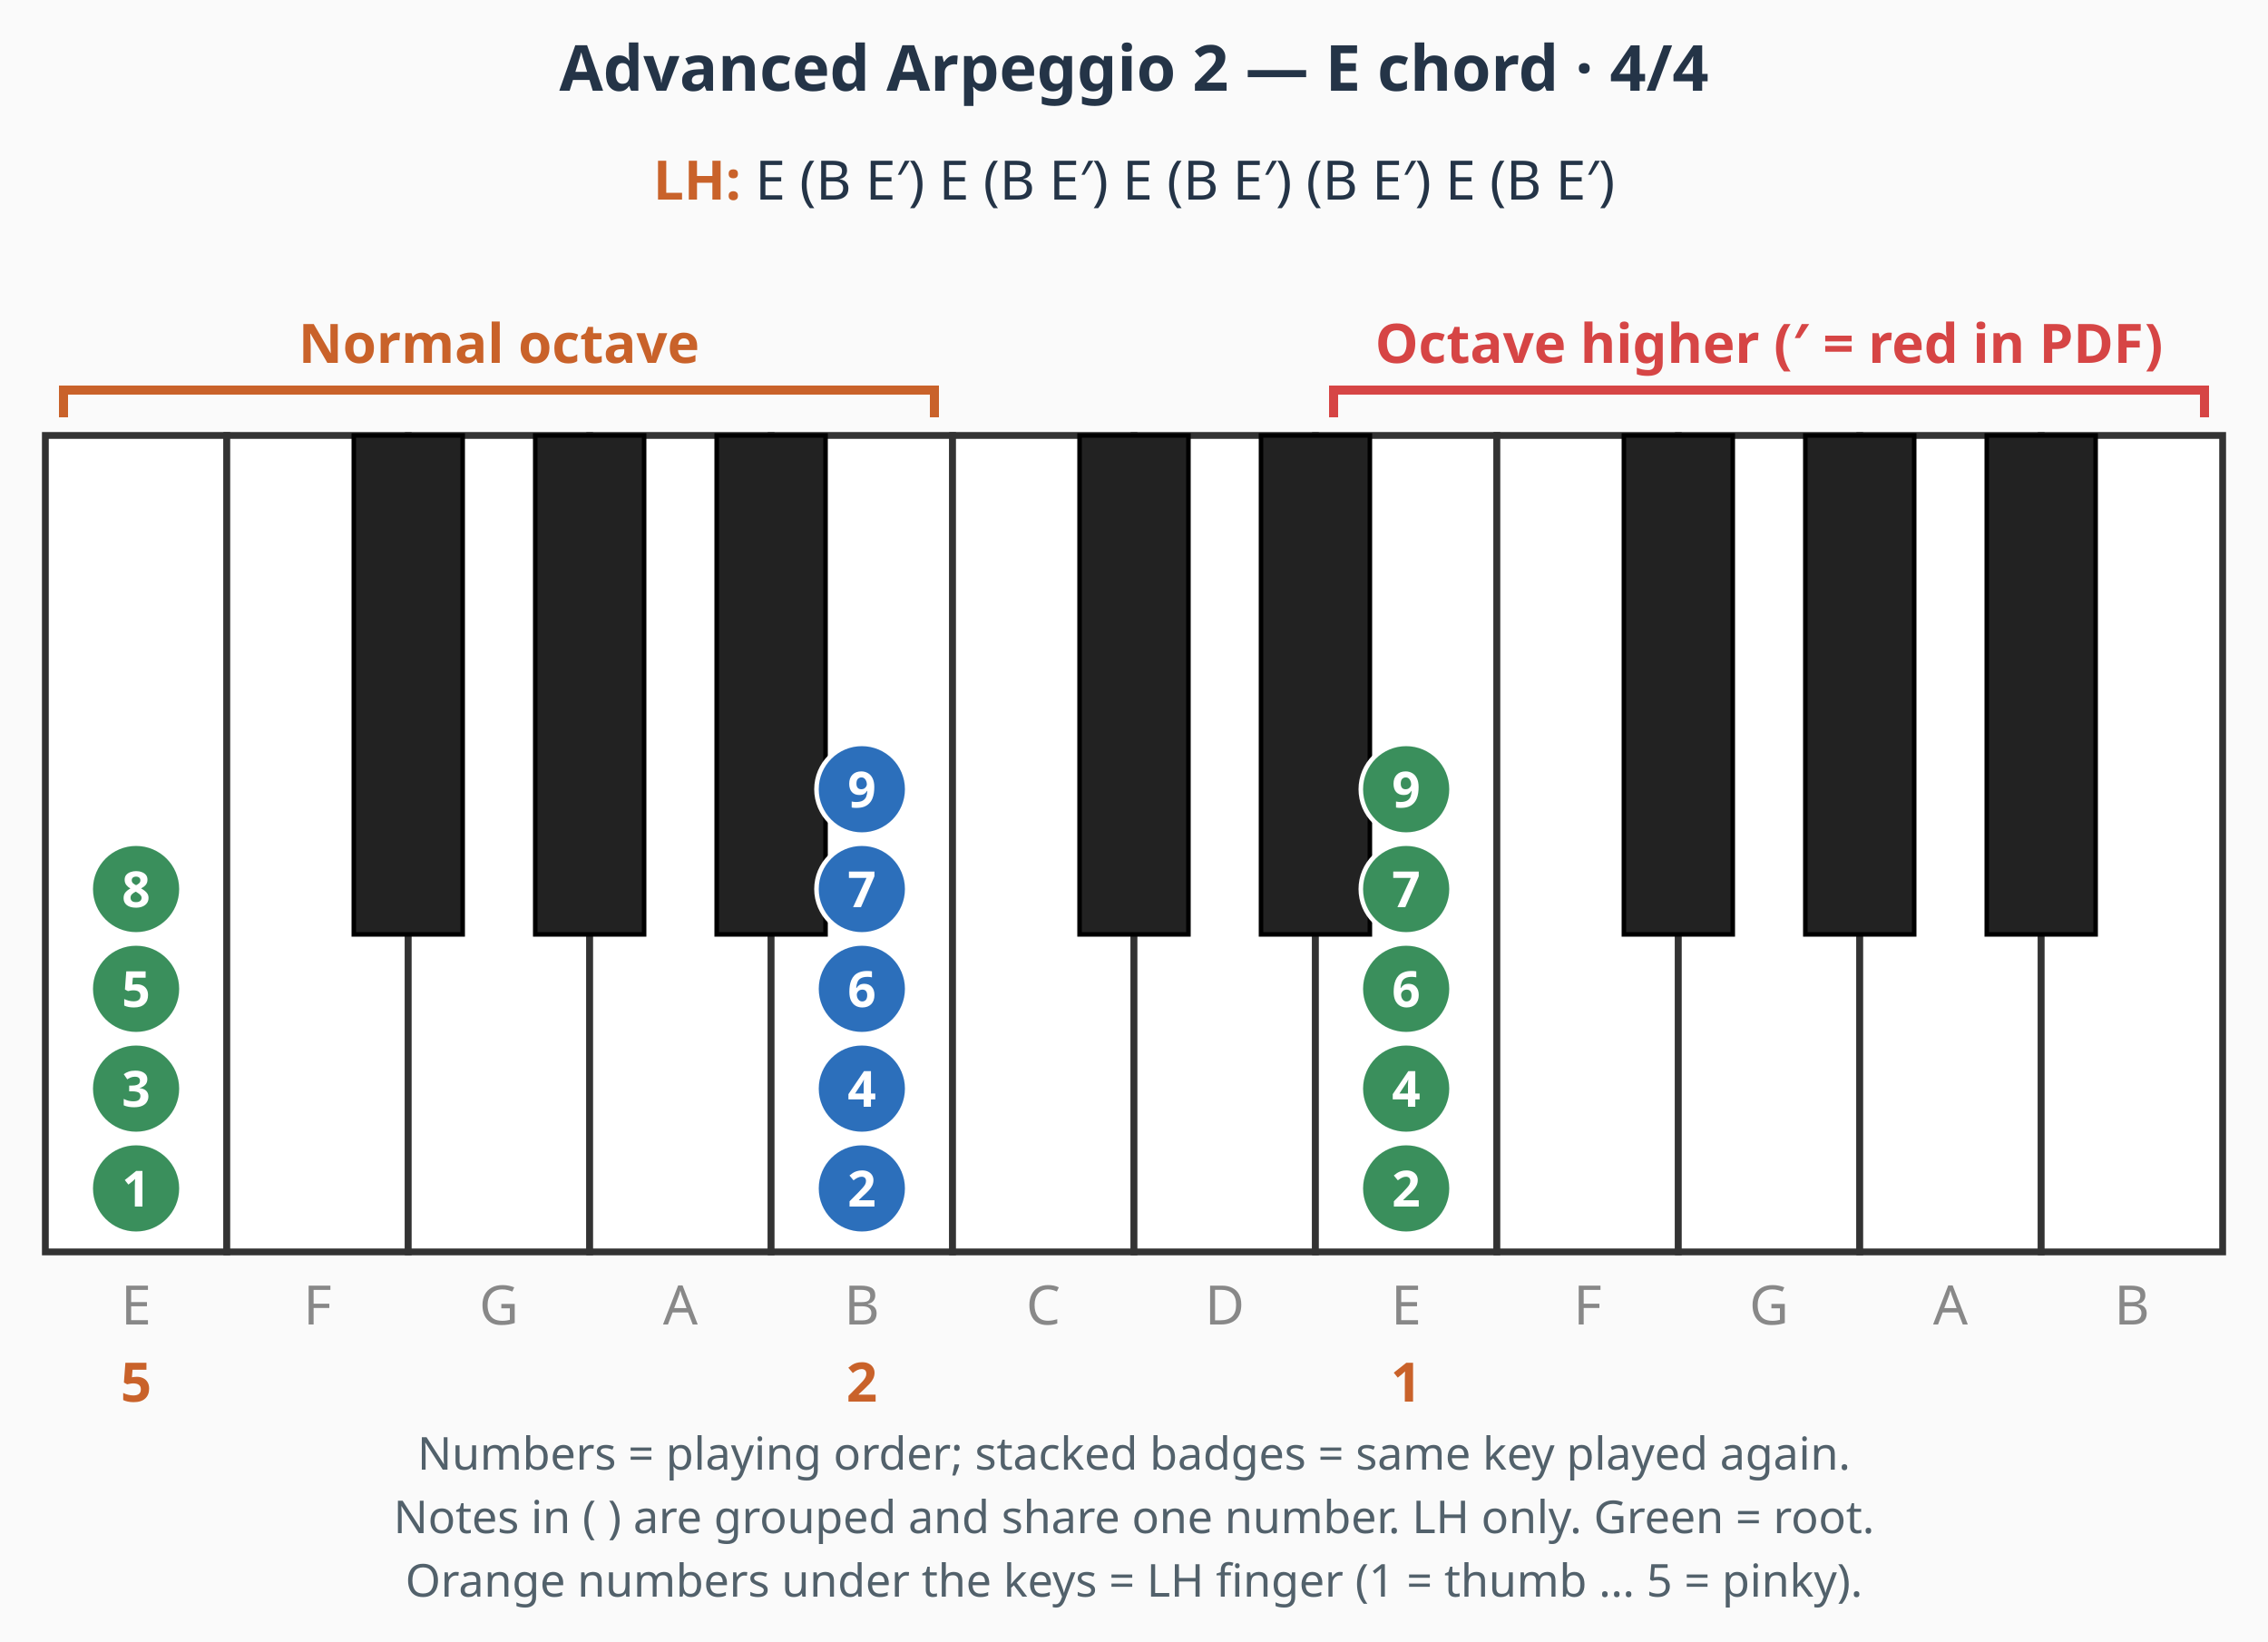
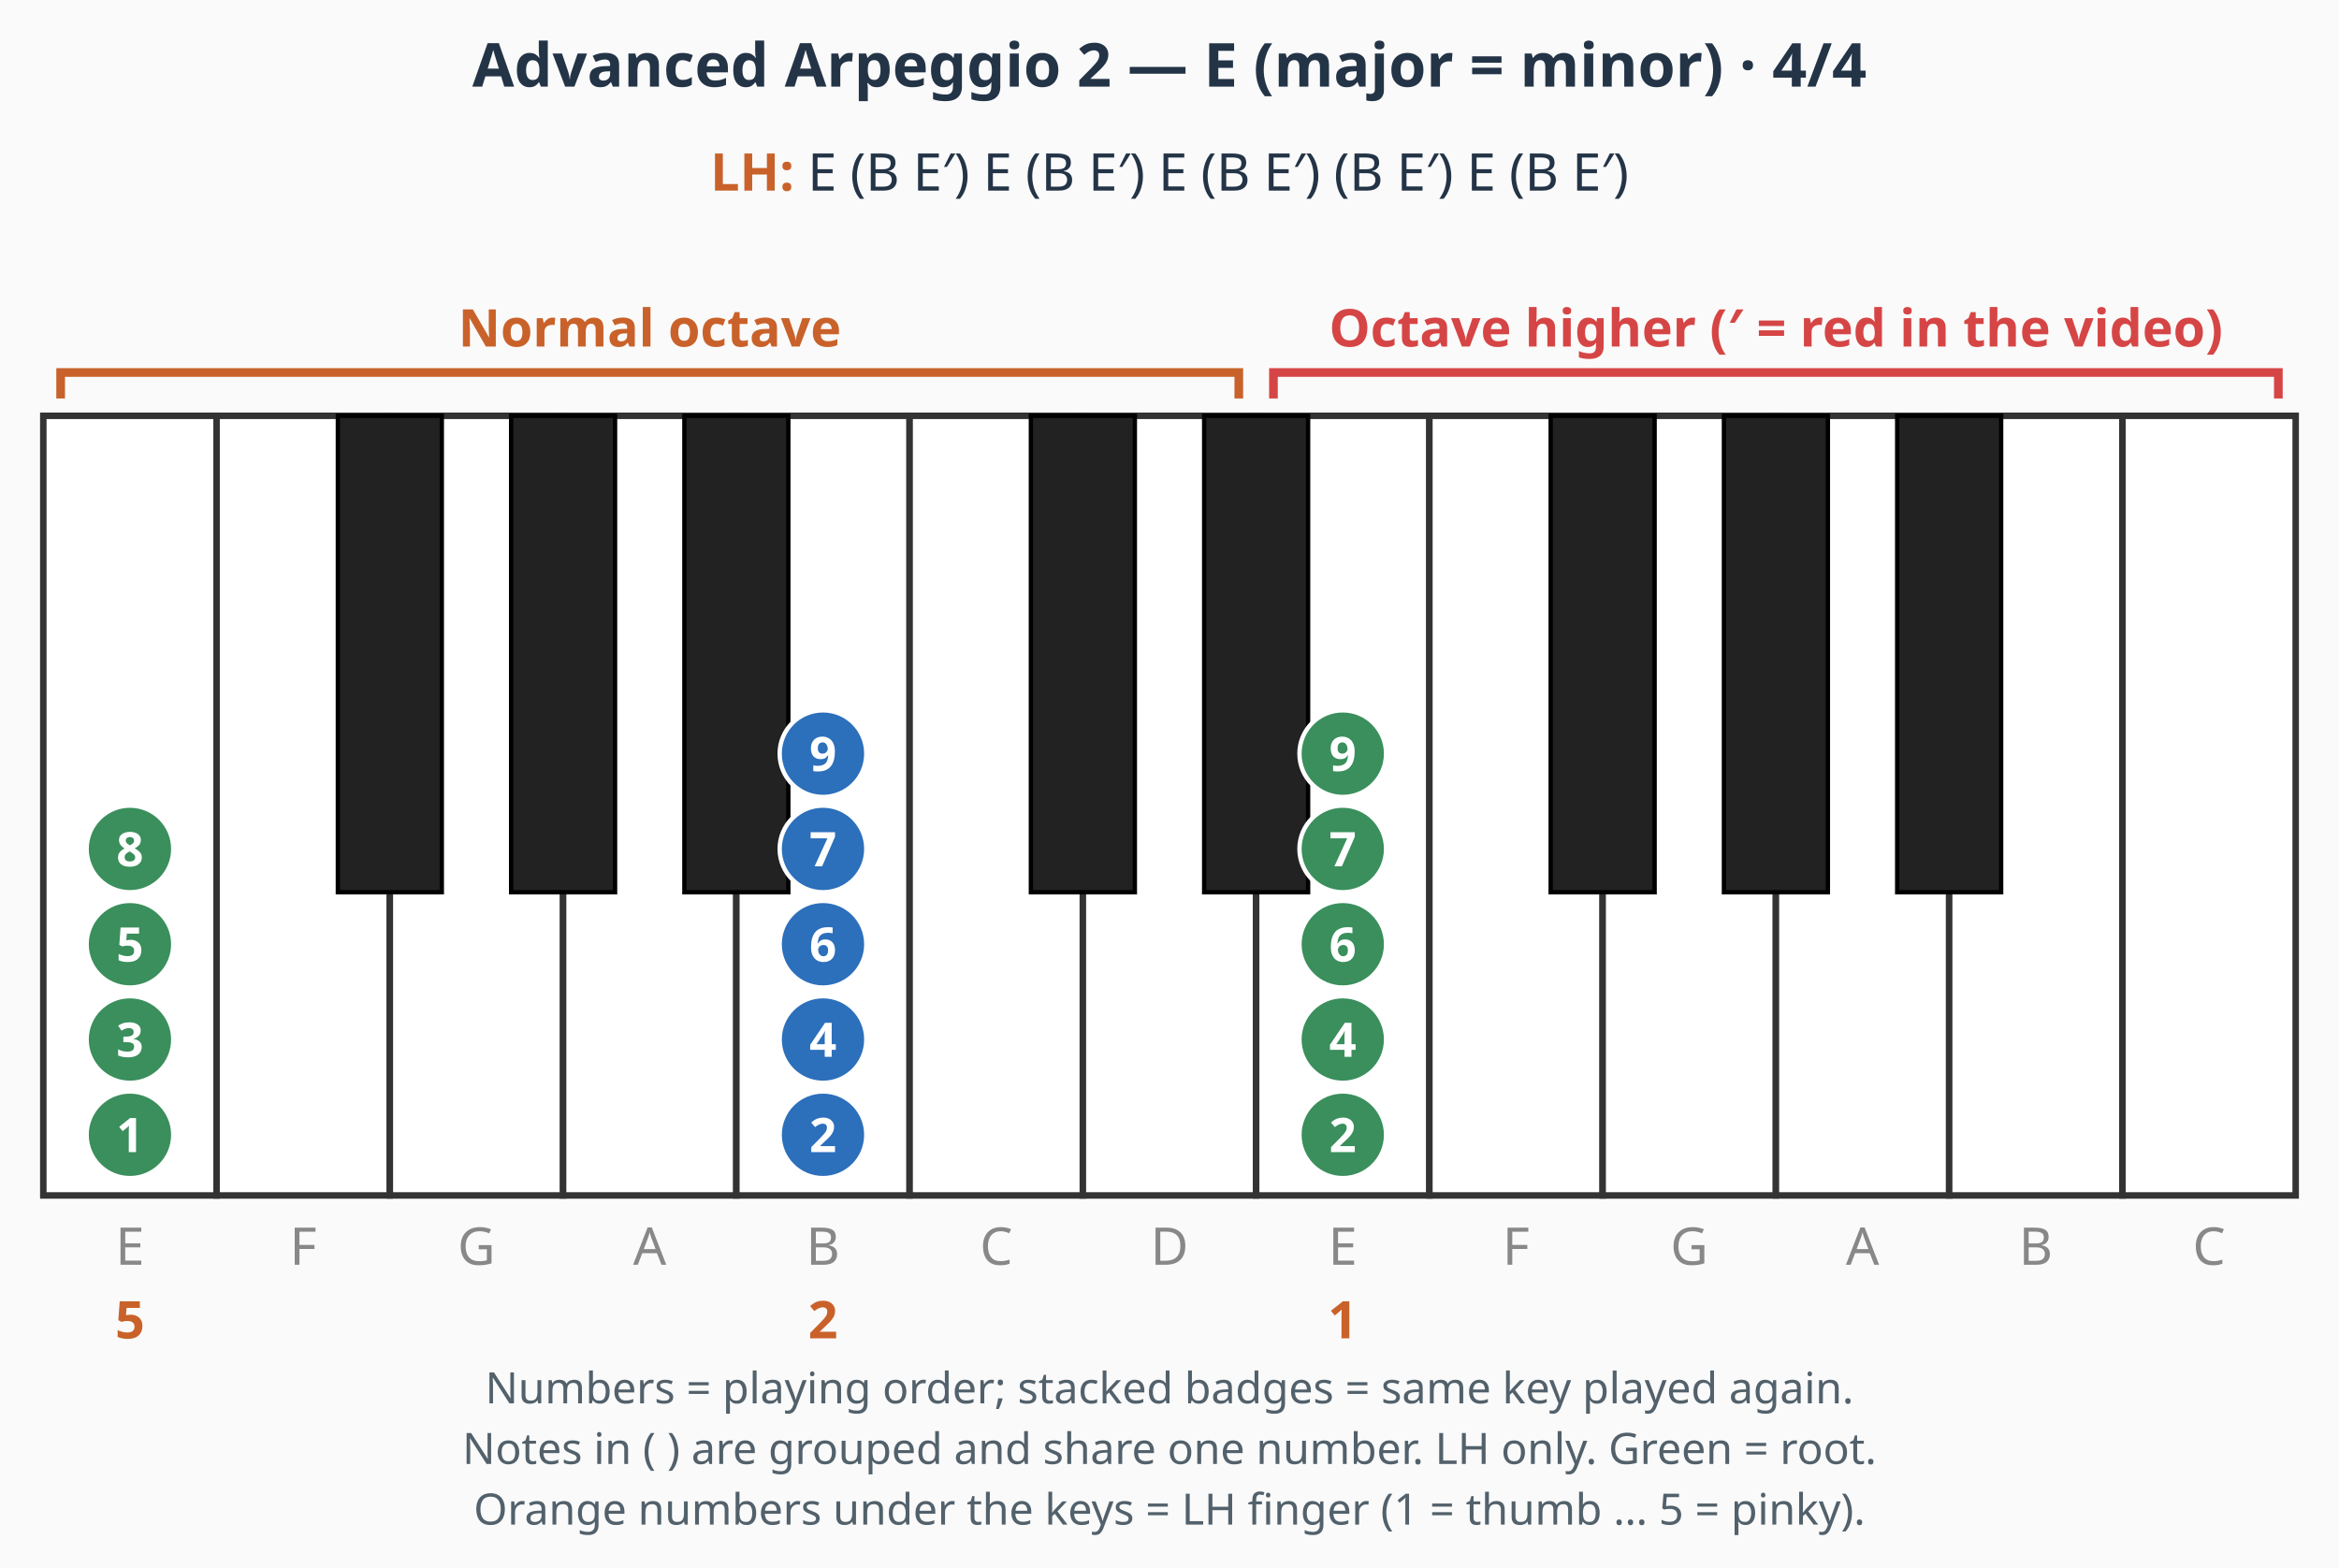
- <svg xmlns="http://www.w3.org/2000/svg" viewBox="0 0 500 362" font-family="sans-serif">
-   <rect width="500" height="362" fill="#fafafa" />
-   <text x="250" y="20" text-anchor="middle" font-size="14" font-weight="bold" fill="#243447">Advanced Arpeggio 2 — E chord · 4/4</text>
-   <text x="250" y="44" text-anchor="middle" font-size="12" fill="#243447">
+ <svg xmlns="http://www.w3.org/2000/svg" viewBox="0 0 540 362" font-family="sans-serif">
+   <rect width="540" height="362" fill="#fafafa" />
+   <text x="270" y="20" text-anchor="middle" font-size="14" font-weight="bold" fill="#243447">Advanced Arpeggio 2 — E (major = minor) · 4/4</text>
+   <text x="270" y="44" text-anchor="middle" font-size="12" fill="#243447">
    <tspan fill="#c9622a" font-weight="bold">LH:</tspan> E (B E′) E (B E′) E (B E′) (B E′) E (B E′)</text>
-   <path d="M14 92 V86 H206 V92" fill="none" stroke="#c9622a" stroke-width="2" />
-   <text x="110" y="80" text-anchor="middle" font-size="12" font-weight="bold" fill="#c9622a">Normal octave</text>
-   <path d="M294 92 V86 H486 V92" fill="none" stroke="#d64545" stroke-width="2" />
-   <text x="390" y="80" text-anchor="middle" font-size="12" font-weight="bold" fill="#d64545">Octave higher (′ = red in PDF)</text>
+   <path d="M14 92 V86 H286 V92" fill="none" stroke="#c9622a" stroke-width="2" />
+   <text x="150" y="80" text-anchor="middle" font-size="12" font-weight="bold" fill="#c9622a">Normal octave</text>
+   <path d="M294 92 V86 H526 V92" fill="none" stroke="#d64545" stroke-width="2" />
+   <text x="410" y="80" text-anchor="middle" font-size="12" font-weight="bold" fill="#d64545">Octave higher (′ = red in the video)</text>
  <g transform="translate(0,96)">
    <g stroke="#333" stroke-width="1.5">
      <rect x="10" y="0" width="40" height="180" fill="#ffffff" />
      <rect x="50" y="0" width="40" height="180" fill="#ffffff" />
      <rect x="90" y="0" width="40" height="180" fill="#ffffff" />
      <rect x="130" y="0" width="40" height="180" fill="#ffffff" />
      <rect x="170" y="0" width="40" height="180" fill="#ffffff" />
      <rect x="210" y="0" width="40" height="180" fill="#ffffff" />
      <rect x="250" y="0" width="40" height="180" fill="#ffffff" />
      <rect x="290" y="0" width="40" height="180" fill="#ffffff" />
      <rect x="330" y="0" width="40" height="180" fill="#ffffff" />
      <rect x="370" y="0" width="40" height="180" fill="#ffffff" />
      <rect x="410" y="0" width="40" height="180" fill="#ffffff" />
      <rect x="450" y="0" width="40" height="180" fill="#ffffff" />
+       <rect x="490" y="0" width="40" height="180" fill="#ffffff" />
    </g>
    <g stroke="#000" stroke-width="1" fill="#222222">
      <rect x="78" y="0" width="24" height="110" />
      <rect x="118" y="0" width="24" height="110" />
      <rect x="158" y="0" width="24" height="110" />
      <rect x="238" y="0" width="24" height="110" />
      <rect x="278" y="0" width="24" height="110" />
      <rect x="358" y="0" width="24" height="110" />
      <rect x="398" y="0" width="24" height="110" />
      <rect x="438" y="0" width="24" height="110" />
    </g>
    <g>
      <circle cx="30" cy="166" r="10" fill="#3a8f5c" stroke="#ffffff" stroke-width="1" />
      <circle cx="30" cy="144" r="10" fill="#3a8f5c" stroke="#ffffff" stroke-width="1" />
      <circle cx="30" cy="122" r="10" fill="#3a8f5c" stroke="#ffffff" stroke-width="1" />
      <circle cx="30" cy="100" r="10" fill="#3a8f5c" stroke="#ffffff" stroke-width="1" />
      <circle cx="190" cy="166" r="10" fill="#2c6fbb" stroke="#ffffff" stroke-width="1" />
      <circle cx="190" cy="144" r="10" fill="#2c6fbb" stroke="#ffffff" stroke-width="1" />
      <circle cx="190" cy="122" r="10" fill="#2c6fbb" stroke="#ffffff" stroke-width="1" />
      <circle cx="190" cy="100" r="10" fill="#2c6fbb" stroke="#ffffff" stroke-width="1" />
      <circle cx="190" cy="78" r="10" fill="#2c6fbb" stroke="#ffffff" stroke-width="1" />
      <circle cx="310" cy="166" r="10" fill="#3a8f5c" stroke="#ffffff" stroke-width="1" />
      <circle cx="310" cy="144" r="10" fill="#3a8f5c" stroke="#ffffff" stroke-width="1" />
      <circle cx="310" cy="122" r="10" fill="#3a8f5c" stroke="#ffffff" stroke-width="1" />
      <circle cx="310" cy="100" r="10" fill="#3a8f5c" stroke="#ffffff" stroke-width="1" />
      <circle cx="310" cy="78" r="10" fill="#3a8f5c" stroke="#ffffff" stroke-width="1" />
    </g>
    <g fill="#ffffff" font-size="11" font-weight="bold" text-anchor="middle">
      <text x="30" y="170">1</text>
      <text x="30" y="148">3</text>
      <text x="30" y="126">5</text>
      <text x="30" y="104">8</text>
      <text x="190" y="170">2</text>
      <text x="190" y="148">4</text>
      <text x="190" y="126">6</text>
      <text x="190" y="104">7</text>
      <text x="190" y="82">9</text>
      <text x="310" y="170">2</text>
      <text x="310" y="148">4</text>
      <text x="310" y="126">6</text>
      <text x="310" y="104">7</text>
      <text x="310" y="82">9</text>
    </g>
    <g fill="#888" font-size="12" text-anchor="middle">
      <text x="30" y="196">E</text>
      <text x="70" y="196">F</text>
      <text x="110" y="196">G</text>
      <text x="150" y="196">A</text>
      <text x="190" y="196">B</text>
      <text x="230" y="196">C</text>
      <text x="270" y="196">D</text>
      <text x="310" y="196">E</text>
      <text x="350" y="196">F</text>
      <text x="390" y="196">G</text>
      <text x="430" y="196">A</text>
      <text x="470" y="196">B</text>
+       <text x="510" y="196">C</text>
    </g>
    <g font-size="12" font-weight="bold" text-anchor="middle">
      <text x="30" y="213" fill="#c9622a">5</text>
      <text x="190" y="213" fill="#c9622a">2</text>
      <text x="310" y="213" fill="#c9622a">1</text>
    </g>
  </g>
-   <text x="250" y="324" text-anchor="middle" font-size="10" fill="#52616b">Numbers = playing order; stacked badges = same key played again.</text>
-   <text x="250" y="338" text-anchor="middle" font-size="10" fill="#52616b">Notes in ( ) are grouped and share one number. LH only. Green = root.</text>
-   <text x="250" y="352" text-anchor="middle" font-size="10" fill="#52616b">Orange numbers under the keys = LH finger (1 = thumb … 5 = pinky).</text>
+   <text x="270" y="324" text-anchor="middle" font-size="10" fill="#52616b">Numbers = playing order; stacked badges = same key played again.</text>
+   <text x="270" y="338" text-anchor="middle" font-size="10" fill="#52616b">Notes in ( ) are grouped and share one number. LH only. Green = root.</text>
+   <text x="270" y="352" text-anchor="middle" font-size="10" fill="#52616b">Orange numbers under the keys = LH finger (1 = thumb … 5 = pinky).</text>
</svg>
